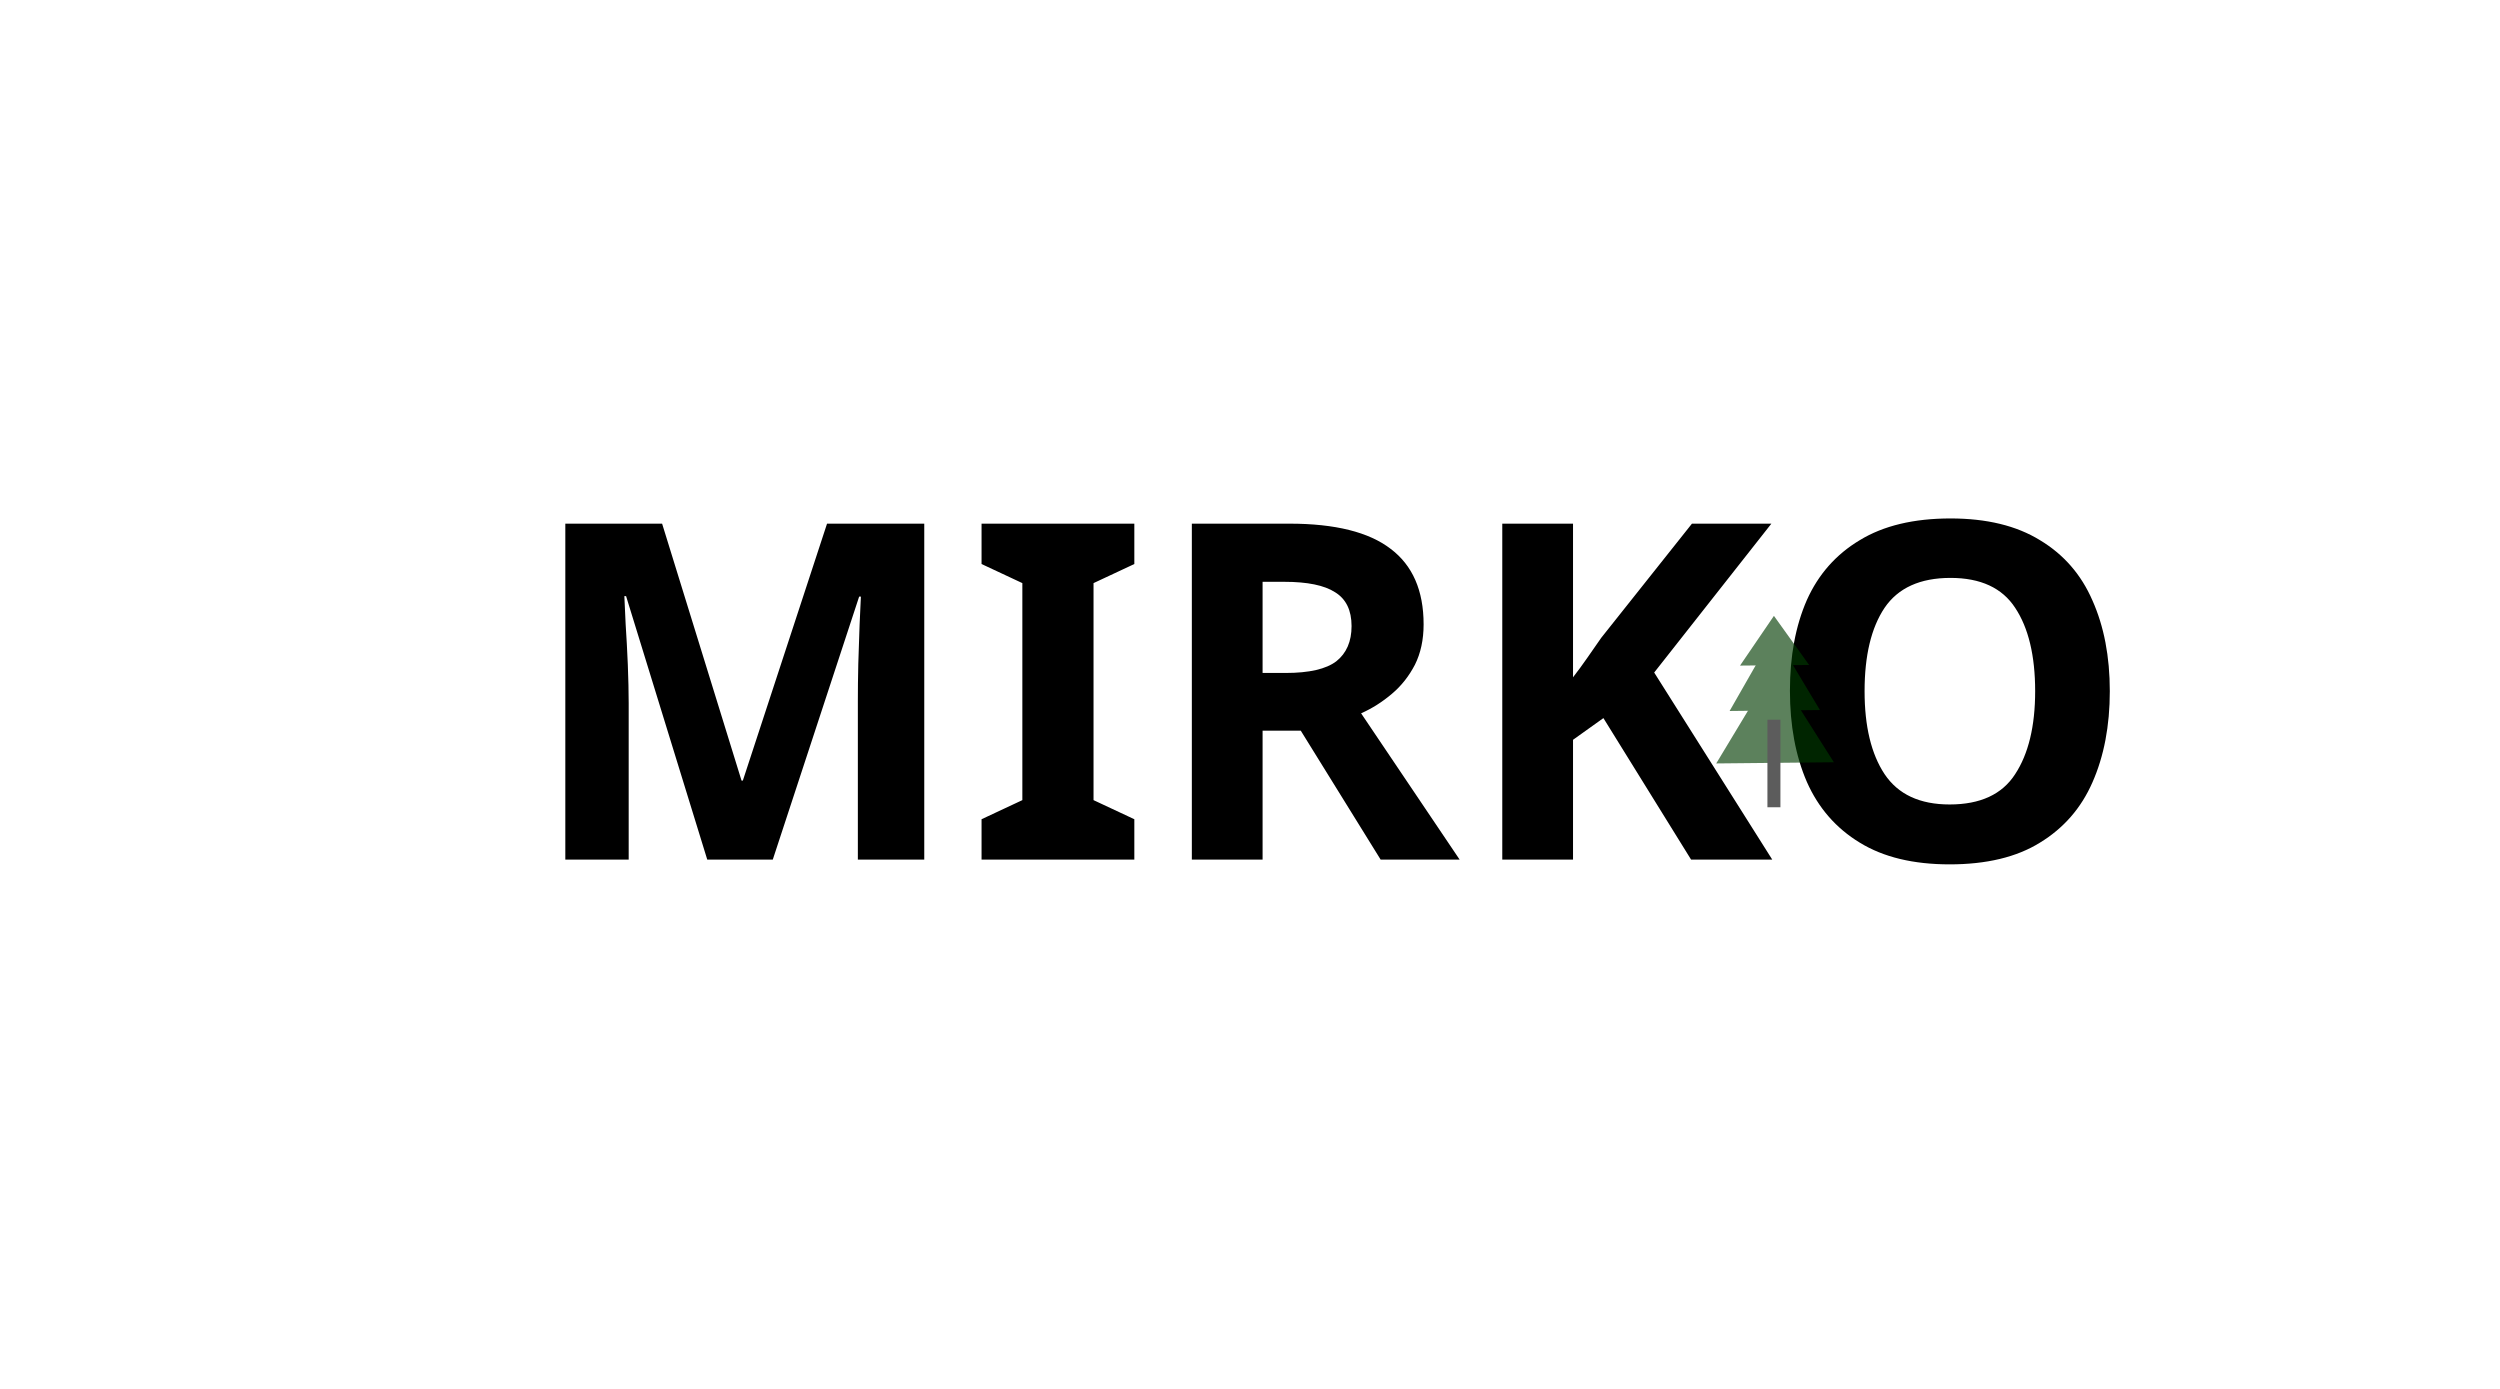
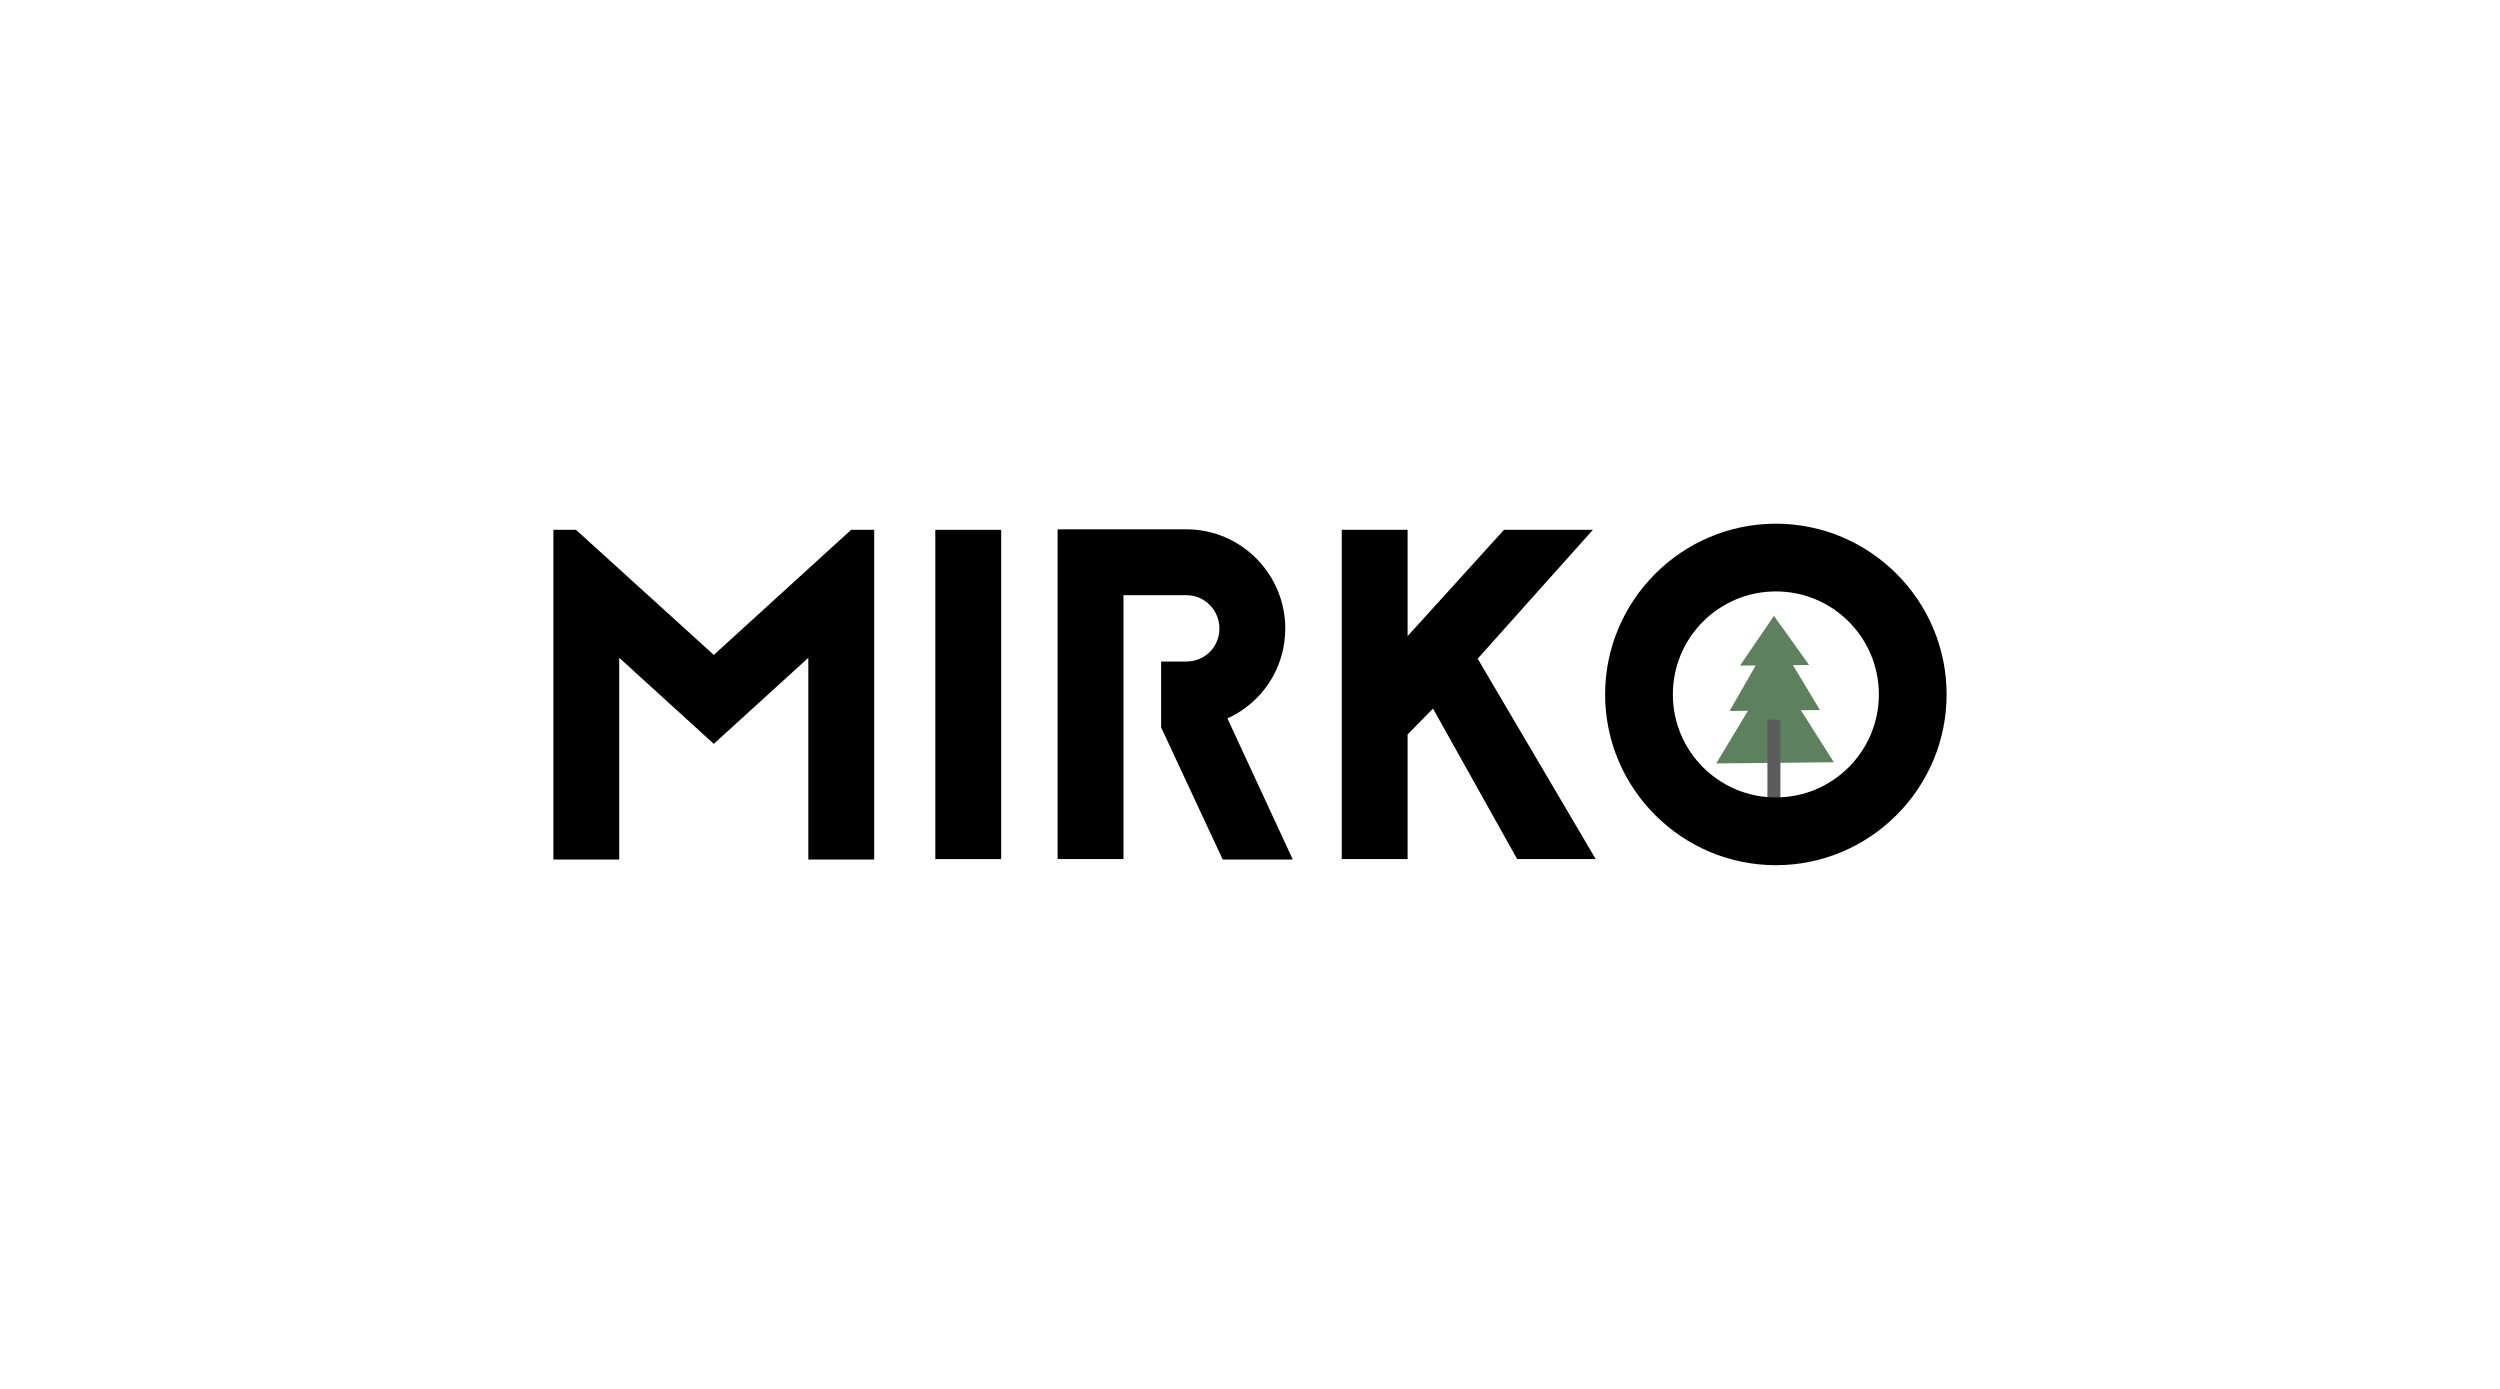
- <svg xmlns="http://www.w3.org/2000/svg" width="90mm" height="50mm" viewBox="0 0 90 50" version="1.1" id="svg4866">
+ <svg xmlns="http://www.w3.org/2000/svg" id="svg4866" version="1.1" viewBox="0 0 90 50" height="50mm" width="90mm">
  <defs id="defs4860" />
  <g id="layer1">
-     <text xml:space="preserve" style="font-style:normal;font-variant:normal;font-weight:bold;font-stretch:normal;font-size:6.161px;line-height:1.25;font-family:sans-serif;-inkscape-font-specification:'sans-serif Bold';letter-spacing:0px;word-spacing:0px;fill:#000000;fill-opacity:1;stroke:none;stroke-width:0.154" x="-33.475" y="27.776" id="text8026-6-3-6">
-       <tspan id="tspan8024-6-5-7" x="-33.475" y="27.776" style="font-style:normal;font-variant:normal;font-weight:normal;font-stretch:normal;font-size:14.787px;font-family:'Jaapokki subtract';-inkscape-font-specification:'Jaapokki subtract';stroke-width:0.154" />
+     <text id="text8026-6-3-6" y="27.776" x="-33.475" style="font-style:normal;font-variant:normal;font-weight:bold;font-stretch:normal;font-size:6.161px;line-height:1.25;font-family:sans-serif;-inkscape-font-specification:'sans-serif Bold';letter-spacing:0px;word-spacing:0px;fill:#000000;fill-opacity:1;stroke:none;stroke-width:0.154" xml:space="preserve">
+       <tspan style="font-style:normal;font-variant:normal;font-weight:normal;font-stretch:normal;font-size:14.787px;font-family:'Jaapokki subtract';-inkscape-font-specification:'Jaapokki subtract';stroke-width:0.154" y="27.776" x="-33.475" id="tspan8024-6-5-7" />
    </text>
-     <text id="text3052-2-0" y="30.944" x="18.821" style="font-style:normal;font-variant:normal;font-weight:bold;font-stretch:normal;font-size:16.933px;line-height:1.25;font-family:'Jaapokki subtract';-inkscape-font-specification:'Jaapokki subtract, Bold';font-variant-ligatures:normal;font-variant-caps:normal;font-variant-numeric:normal;font-variant-east-asian:normal;stroke-width:0.265" xml:space="preserve">
-       <tspan style="font-style:normal;font-variant:normal;font-weight:bold;font-stretch:normal;font-size:16.933px;font-family:'Jaapokki subtract';-inkscape-font-specification:'Jaapokki subtract, Bold';font-variant-ligatures:normal;font-variant-caps:normal;font-variant-numeric:normal;font-variant-east-asian:normal;stroke-width:0.265" y="30.944" x="18.821" id="tspan3050-5-39">MIRKO</tspan>
-     </text>
-     <g style="opacity:0.639" transform="matrix(0.04129202,0,0,0.04129202,59.22599,20.00514)" id="g1749-7">
-       <g id="g1636-53" style="fill:#003a00;fill-opacity:1">
-         <path transform="matrix(0.9999846,0,0,0.826087,0.0017301,21.29904)" d="m 112.259,37.708 15.341,25.917 15.341,25.917 -30.115,0.327 -30.115,0.327 14.774,-26.244 z" id="path1446-5" style="opacity:1;fill:#003a00;fill-opacity:1;stroke-width:0.265" />
-         <path transform="matrix(1.307502,0,0,1.288047,-36.24954,-30.23538)" d="m 113.582,76.098 15.341,25.917 15.341,25.917 -30.115,0.327 -30.115,0.327 14.774,-26.244 z" id="path1446-3-6" style="opacity:1;fill:#003a00;fill-opacity:1;stroke-width:0.265" />
-         <path transform="matrix(1.702861,0,0,1.590497,-81.15519,-23.39115)" d="m 113.582,76.098 15.341,25.917 15.341,25.917 -30.115,0.327 -30.115,0.327 14.774,-26.244 z" id="path1446-3-7-2" style="opacity:1;fill:#003a00;fill-opacity:1;stroke-width:0.265" />
+     <g style="font-style:normal;font-variant:normal;font-weight:bold;font-stretch:normal;font-size:16.933px;line-height:1.25;font-family:'Jaapokki subtract';-inkscape-font-specification:'Jaapokki subtract, Bold';font-variant-ligatures:normal;font-variant-caps:normal;font-variant-numeric:normal;font-variant-east-asian:normal;stroke-width:0.265" id="text3052-2-0" aria-label="MIRKO">
+       <path id="path13063" style="font-style:normal;font-variant:normal;font-weight:bold;font-stretch:normal;font-size:16.933px;font-family:'Jaapokki subtract';-inkscape-font-specification:'Jaapokki subtract, Bold';font-variant-ligatures:normal;font-variant-caps:normal;font-variant-numeric:normal;font-variant-east-asian:normal;stroke-width:0.265" d="m 29.1,30.944 v -7.264 l -3.404,3.099 -3.404,-3.099 v 7.264 H 19.922 V 19.073 h 0.813 l 4.961,4.504 4.945,-4.504 h 0.83 v 11.87 z" />
+       <path id="path13065" style="font-style:normal;font-variant:normal;font-weight:bold;font-stretch:normal;font-size:16.933px;font-family:'Jaapokki subtract';-inkscape-font-specification:'Jaapokki subtract, Bold';font-variant-ligatures:normal;font-variant-caps:normal;font-variant-numeric:normal;font-variant-east-asian:normal;stroke-width:0.265" d="m 33.672,30.927 v -11.853 h 2.371 v 11.853 z" />
+       <path id="path13067" style="font-style:normal;font-variant:normal;font-weight:bold;font-stretch:normal;font-size:16.933px;font-family:'Jaapokki subtract';-inkscape-font-specification:'Jaapokki subtract, Bold';font-variant-ligatures:normal;font-variant-caps:normal;font-variant-numeric:normal;font-variant-east-asian:normal;stroke-width:0.265" d="m 42.714,21.427 c 0.66,0 1.185,0.542 1.185,1.202 0,0.66 -0.525,1.185 -1.185,1.185 H 41.8 v 2.371 l 2.218,4.758 h 2.523 l -2.354,-5.08 c 1.236,-0.559 2.083,-1.795 2.083,-3.234 0,-1.964 -1.592,-3.573 -3.556,-3.573 h -4.64 v 11.87 h 2.371 v -9.5 z" />
+       <path id="path13069" style="font-style:normal;font-variant:normal;font-weight:bold;font-stretch:normal;font-size:16.933px;font-family:'Jaapokki subtract';-inkscape-font-specification:'Jaapokki subtract, Bold';font-variant-ligatures:normal;font-variant-caps:normal;font-variant-numeric:normal;font-variant-east-asian:normal;stroke-width:0.265" d="m 54.618,30.927 h 2.828 l -4.25,-7.214 4.149,-4.64 h -3.2 l -3.471,3.827 v -3.827 h -2.371 v 11.853 h 2.371 V 26.439 l 0.914,-0.931 z" />
+       <path id="path13071" style="font-style:normal;font-variant:normal;font-weight:bold;font-stretch:normal;font-size:16.933px;font-family:'Jaapokki subtract';-inkscape-font-specification:'Jaapokki subtract, Bold';font-variant-ligatures:normal;font-variant-caps:normal;font-variant-numeric:normal;font-variant-east-asian:normal;stroke-width:0.265" d="m 63.931,18.853 c -3.387,0 -6.147,2.76 -6.147,6.147 0,3.387 2.76,6.147 6.147,6.147 3.387,0 6.147,-2.76 6.147,-6.147 0,-3.387 -2.76,-6.147 -6.147,-6.147 z m 0,2.438 c 2.049,0 3.708,1.659 3.708,3.708 0,2.049 -1.659,3.708 -3.708,3.708 -2.049,0 -3.708,-1.659 -3.708,-3.708 0,-2.049 1.659,-3.708 3.708,-3.708 z" />
+     </g>
+     <g id="g1749-7" transform="matrix(0.04129202,0,0,0.04129202,59.22599,20.00514)" style="opacity:0.639">
+       <g style="fill:#003a00;fill-opacity:1" id="g1636-53">
+         <path style="opacity:1;fill:#003a00;fill-opacity:1;stroke-width:0.265" id="path1446-5" d="m 112.259,37.708 15.341,25.917 15.341,25.917 -30.115,0.327 -30.115,0.327 14.774,-26.244 z" transform="matrix(0.9999846,0,0,0.826087,0.0017301,21.29904)" />
+         <path style="opacity:1;fill:#003a00;fill-opacity:1;stroke-width:0.265" id="path1446-3-6" d="m 113.582,76.098 15.341,25.917 15.341,25.917 -30.115,0.327 -30.115,0.327 14.774,-26.244 z" transform="matrix(1.307502,0,0,1.288047,-36.24954,-30.23538)" />
+         <path style="opacity:1;fill:#003a00;fill-opacity:1;stroke-width:0.265" id="path1446-3-7-2" d="m 113.582,76.098 15.341,25.917 15.341,25.917 -30.115,0.327 -30.115,0.327 14.774,-26.244 z" transform="matrix(1.702861,0,0,1.590497,-81.15519,-23.39115)" />
      </g>
-       <rect style="opacity:1;fill:#000000;fill-opacity:1;stroke-width:0.265" id="rect1497-9" width="11.339" height="76.351" x="106.589" y="142.975" />
+       <rect y="142.975" x="106.589" height="76.351" width="11.339" id="rect1497-9" style="opacity:1;fill:#000000;fill-opacity:1;stroke-width:0.265" />
    </g>
  </g>
</svg>
